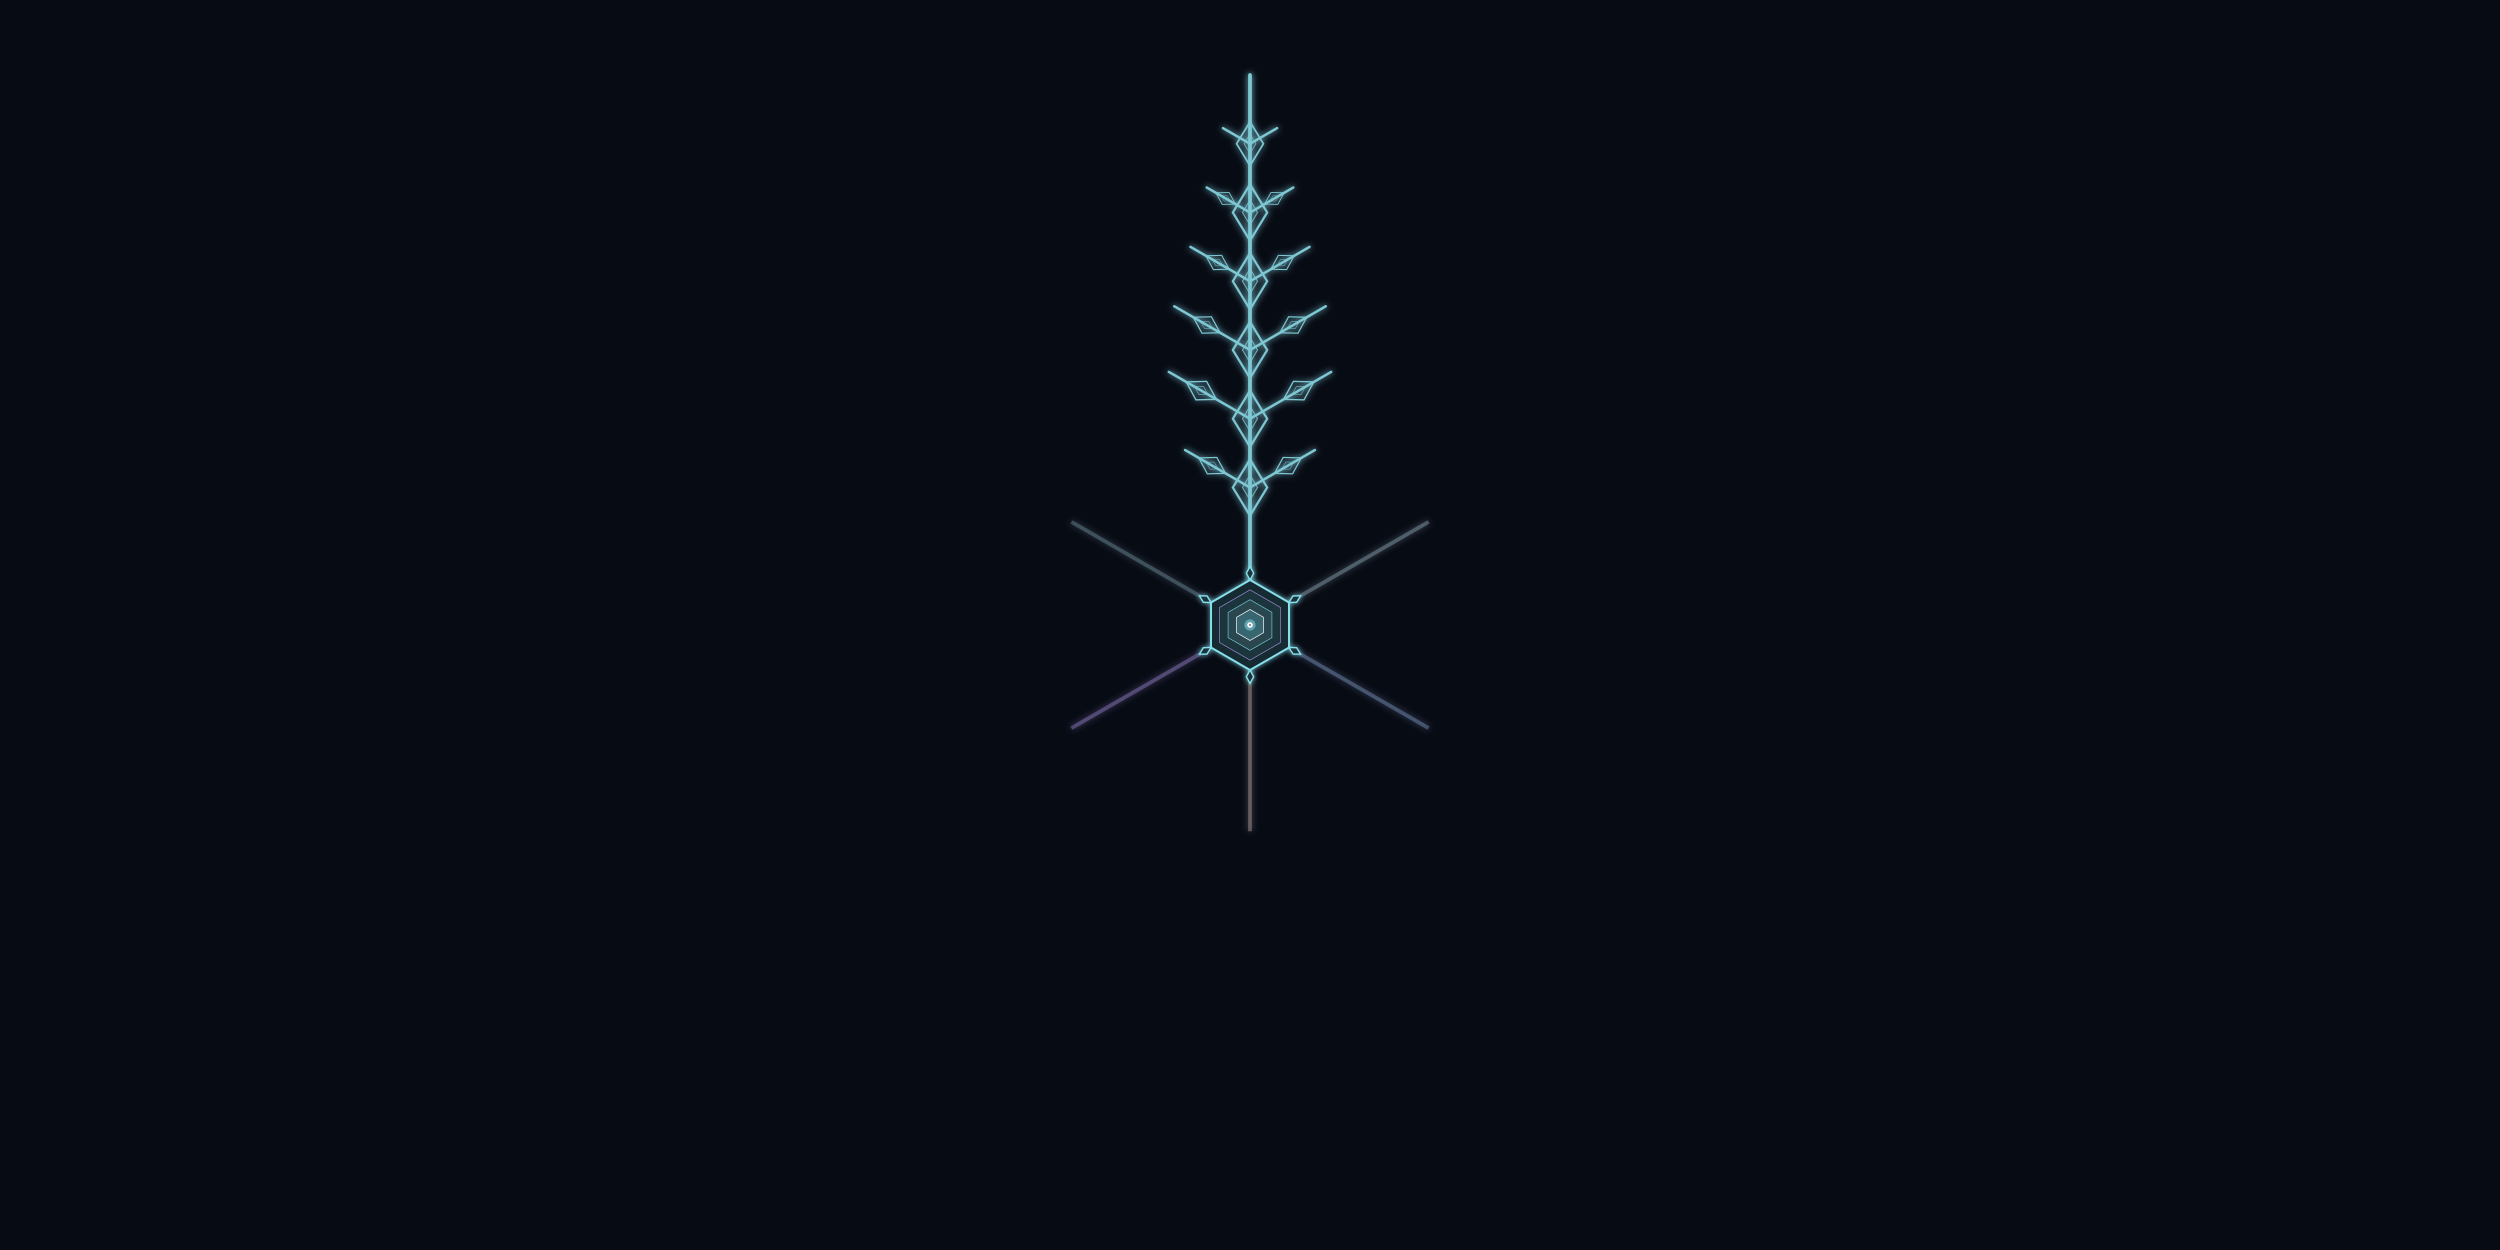
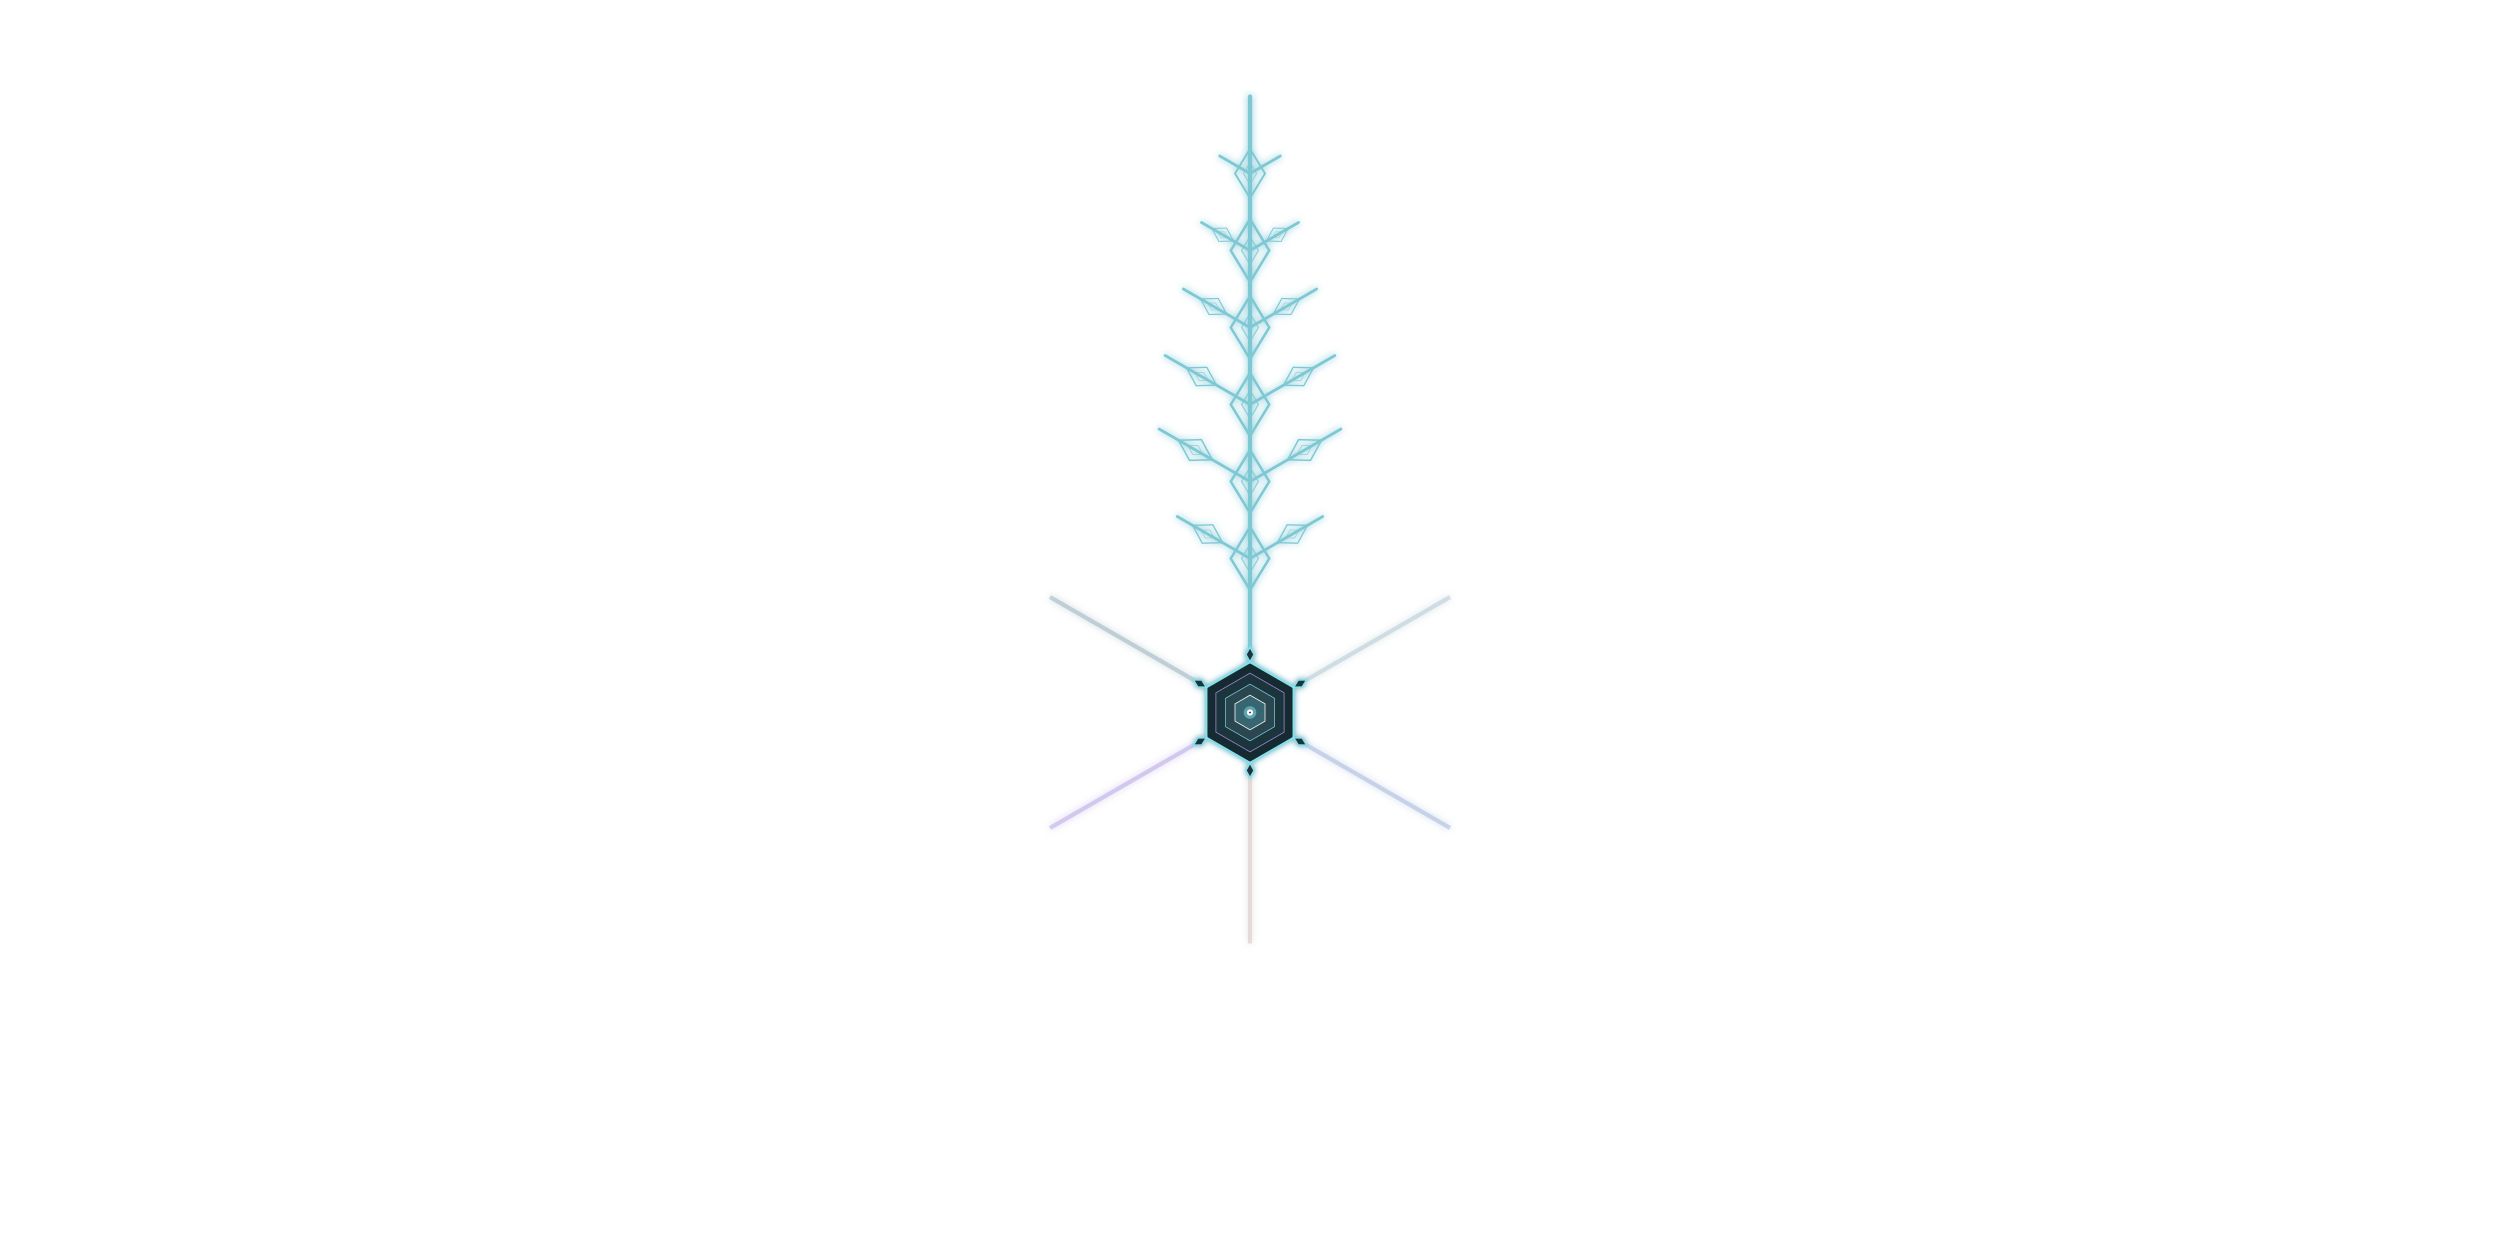
<svg xmlns="http://www.w3.org/2000/svg" viewBox="0 0 800 400" role="img" aria-label="Commercial — one arm grown, five frost">
-   <rect width="800" height="400" fill="#070B14" />
  <defs>
    <filter id="n-glow" x="-80%" y="-80%" width="260%" height="260%">
      <feGaussianBlur stdDeviation="2" result="b" />
      <feMerge>
        <feMergeNode in="b" />
        <feMergeNode in="SourceGraphic" />
      </feMerge>
    </filter>
    <filter id="s-glow" x="-50%" y="-50%" width="200%" height="200%">
      <feGaussianBlur stdDeviation="1.1" result="b" />
      <feMerge>
        <feMergeNode in="b" />
        <feMergeNode in="SourceGraphic" />
      </feMerge>
    </filter>
    <polygon id="s-seat" points="0,-11.25 9.74,-5.625 9.74,5.625 0,11.25 -9.74,5.625 -9.74,-5.625" />
    <g id="s-plate">
      <polygon points="-5.5,0 0,-9 5.5,0 0,9" fill="none" stroke="currentColor" stroke-width=".7" />
      <polygon points="-2.4,0 0,-4 2.4,0 0,4" fill="none" stroke="currentColor" stroke-width=".35" opacity=".8" />
    </g>
    <g id="shaft" fill="none">
      <line y1="-11.25" y2="-66" stroke="currentColor" stroke-width="1.2" />
    </g>
    <g id="thick-arm" fill="none" stroke-linecap="round" stroke-linejoin="miter">
      <line y1="-11.25" y2="-176" stroke="currentColor" stroke-width="1.2" />
      <g transform="translate(0 -44)">
        <use href="#s-plate" />
      </g>
      <g transform="translate(0 -66)">
        <use href="#s-plate" />
      </g>
      <g transform="translate(0 -88)">
        <use href="#s-plate" />
      </g>
      <g transform="translate(0 -110)">
        <use href="#s-plate" />
      </g>
      <g transform="translate(0 -132)">
        <use href="#s-plate" />
      </g>
      <g transform="translate(0 -154)">
        <use href="#s-plate" transform="scale(.78)" />
      </g>
      <g stroke="currentColor" stroke-width=".8">
        <g transform="translate(0 -44)">
          <line transform="rotate(-60)" y2="-24" />
          <line transform="rotate(60)" y2="-24" />
        </g>
        <g transform="translate(0 -66)">
          <line transform="rotate(-60)" y2="-30" />
          <line transform="rotate(60)" y2="-30" />
        </g>
        <g transform="translate(0 -88)">
          <line transform="rotate(-60)" y2="-28" />
          <line transform="rotate(60)" y2="-28" />
        </g>
        <g transform="translate(0 -110)">
          <line transform="rotate(-60)" y2="-22" />
          <line transform="rotate(60)" y2="-22" />
        </g>
        <g transform="translate(0 -132)">
          <line transform="rotate(-60)" y2="-16" />
          <line transform="rotate(60)" y2="-16" />
        </g>
        <g transform="translate(0 -154)">
          <line transform="rotate(-60)" y2="-10" />
          <line transform="rotate(60)" y2="-10" />
        </g>
      </g>
      <g transform="translate(0 -44) rotate(-60) translate(0 -14)">
        <use href="#s-plate" transform="scale(.55)" />
      </g>
      <g transform="translate(0 -44) rotate(60) translate(0 -14)">
        <use href="#s-plate" transform="scale(.55)" />
      </g>
      <g transform="translate(0 -66) rotate(-60) translate(0 -18)">
        <use href="#s-plate" transform="scale(.62)" />
      </g>
      <g transform="translate(0 -66) rotate(60) translate(0 -18)">
        <use href="#s-plate" transform="scale(.62)" />
      </g>
      <g transform="translate(0 -88) rotate(-60) translate(0 -16)">
        <use href="#s-plate" transform="scale(.55)" />
      </g>
      <g transform="translate(0 -88) rotate(60) translate(0 -16)">
        <use href="#s-plate" transform="scale(.55)" />
      </g>
      <g transform="translate(0 -110) rotate(-60) translate(0 -12)">
        <use href="#s-plate" transform="scale(.48)" />
      </g>
      <g transform="translate(0 -110) rotate(60) translate(0 -12)">
        <use href="#s-plate" transform="scale(.48)" />
      </g>
      <g transform="translate(0 -132) rotate(-60) translate(0 -9)">
        <use href="#s-plate" transform="scale(.4)" />
      </g>
      <g transform="translate(0 -132) rotate(60) translate(0 -9)">
        <use href="#s-plate" transform="scale(.4)" />
      </g>
    </g>
  </defs>
-   <g transform="translate(400 200)">
+   <g transform="translate(400 228) scale(1.12)">
    <g fill="none" filter="url(#s-glow)">
      <g color="#7EC8D4">
        <use href="#thick-arm" />
      </g>
      <g color="#9BB8C4" opacity=".38" transform="rotate(60)">
        <use href="#shaft" />
      </g>
      <g color="#8AA3D0" opacity=".38" transform="rotate(120)">
        <use href="#shaft" />
      </g>
      <g color="#C4B4B0" opacity=".38" transform="rotate(180)">
        <use href="#shaft" />
      </g>
      <g color="#A38FDD" opacity=".38" transform="rotate(240)">
        <use href="#shaft" />
      </g>
      <g color="#7A9AA8" opacity=".38" transform="rotate(300)">
        <use href="#shaft" />
      </g>
    </g>
    <use href="#s-seat" fill="#070B14" stroke="#7EC8D4" stroke-width=".7" opacity=".7" />
    <g transform="scale(0.45)" fill="none" stroke-linejoin="miter" filter="url(#n-glow)">
      <polygon points="0,-32 27.71,-16 27.71,16 0,32 -27.71,16 -27.71,-16" fill="#182930" stroke="#86E0EC" stroke-width="1.4" />
      <polygon points="0,-25 21.65,-12.5 21.65,12.5 0,25 -21.65,12.5 -21.65,-12.5" fill="#1E363E" stroke="#A38FDD" stroke-width=".45" />
      <polygon points="0,-18 15.59,-9 15.59,9 0,18 -15.59,9 -15.59,-9" fill="#29474F" stroke="#86E0EC" stroke-width=".4" />
      <polygon points="0,-11 9.53,-5.5 9.53,5.5 0,11 -9.53,5.5 -9.53,-5.5" fill="#396670" stroke="#F9FAFB" stroke-width=".5" />
      <g fill="#1E363E" stroke="#86E0EC" stroke-width="1">
        <polygon points="0,-32 -2.6,-36.8 0,-41.5 2.6,-36.8" />
        <g transform="rotate(60)">
          <polygon points="0,-32 -2.6,-36.8 0,-41.5 2.6,-36.8" />
        </g>
        <g transform="rotate(120)">
          <polygon points="0,-32 -2.6,-36.8 0,-41.5 2.6,-36.8" />
        </g>
        <g transform="rotate(180)">
          <polygon points="0,-32 -2.6,-36.8 0,-41.5 2.6,-36.8" />
        </g>
        <g transform="rotate(240)">
          <polygon points="0,-32 -2.6,-36.8 0,-41.5 2.6,-36.8" />
        </g>
        <g transform="rotate(300)">
          <polygon points="0,-32 -2.6,-36.8 0,-41.5 2.6,-36.8" />
        </g>
      </g>
      <circle r="4" fill="#86E0EC" opacity=".5" />
      <circle r="2" fill="#F9FAFB" />
      <circle r="0.55" fill="#070B14" />
    </g>
  </g>
</svg>
